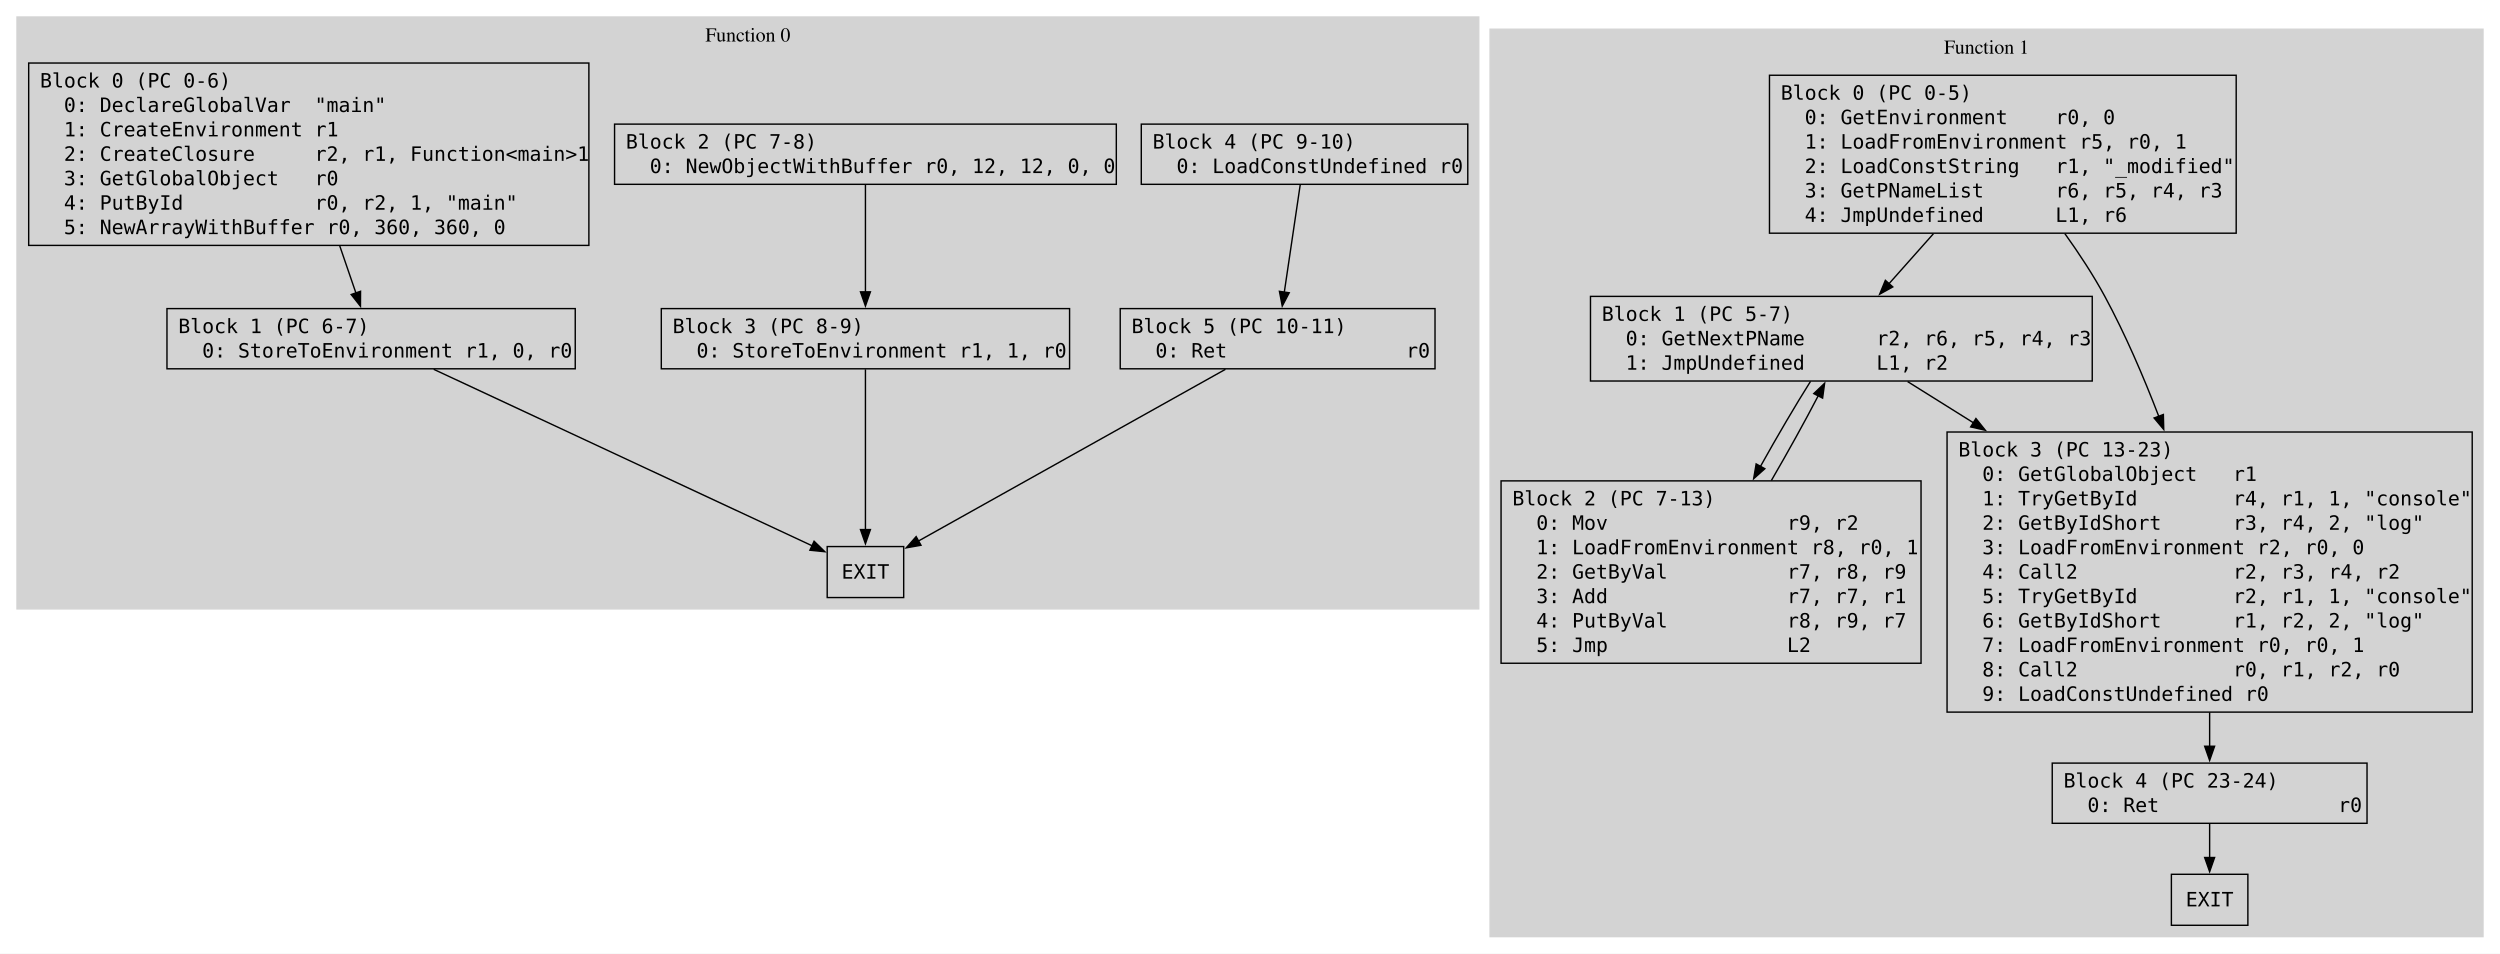
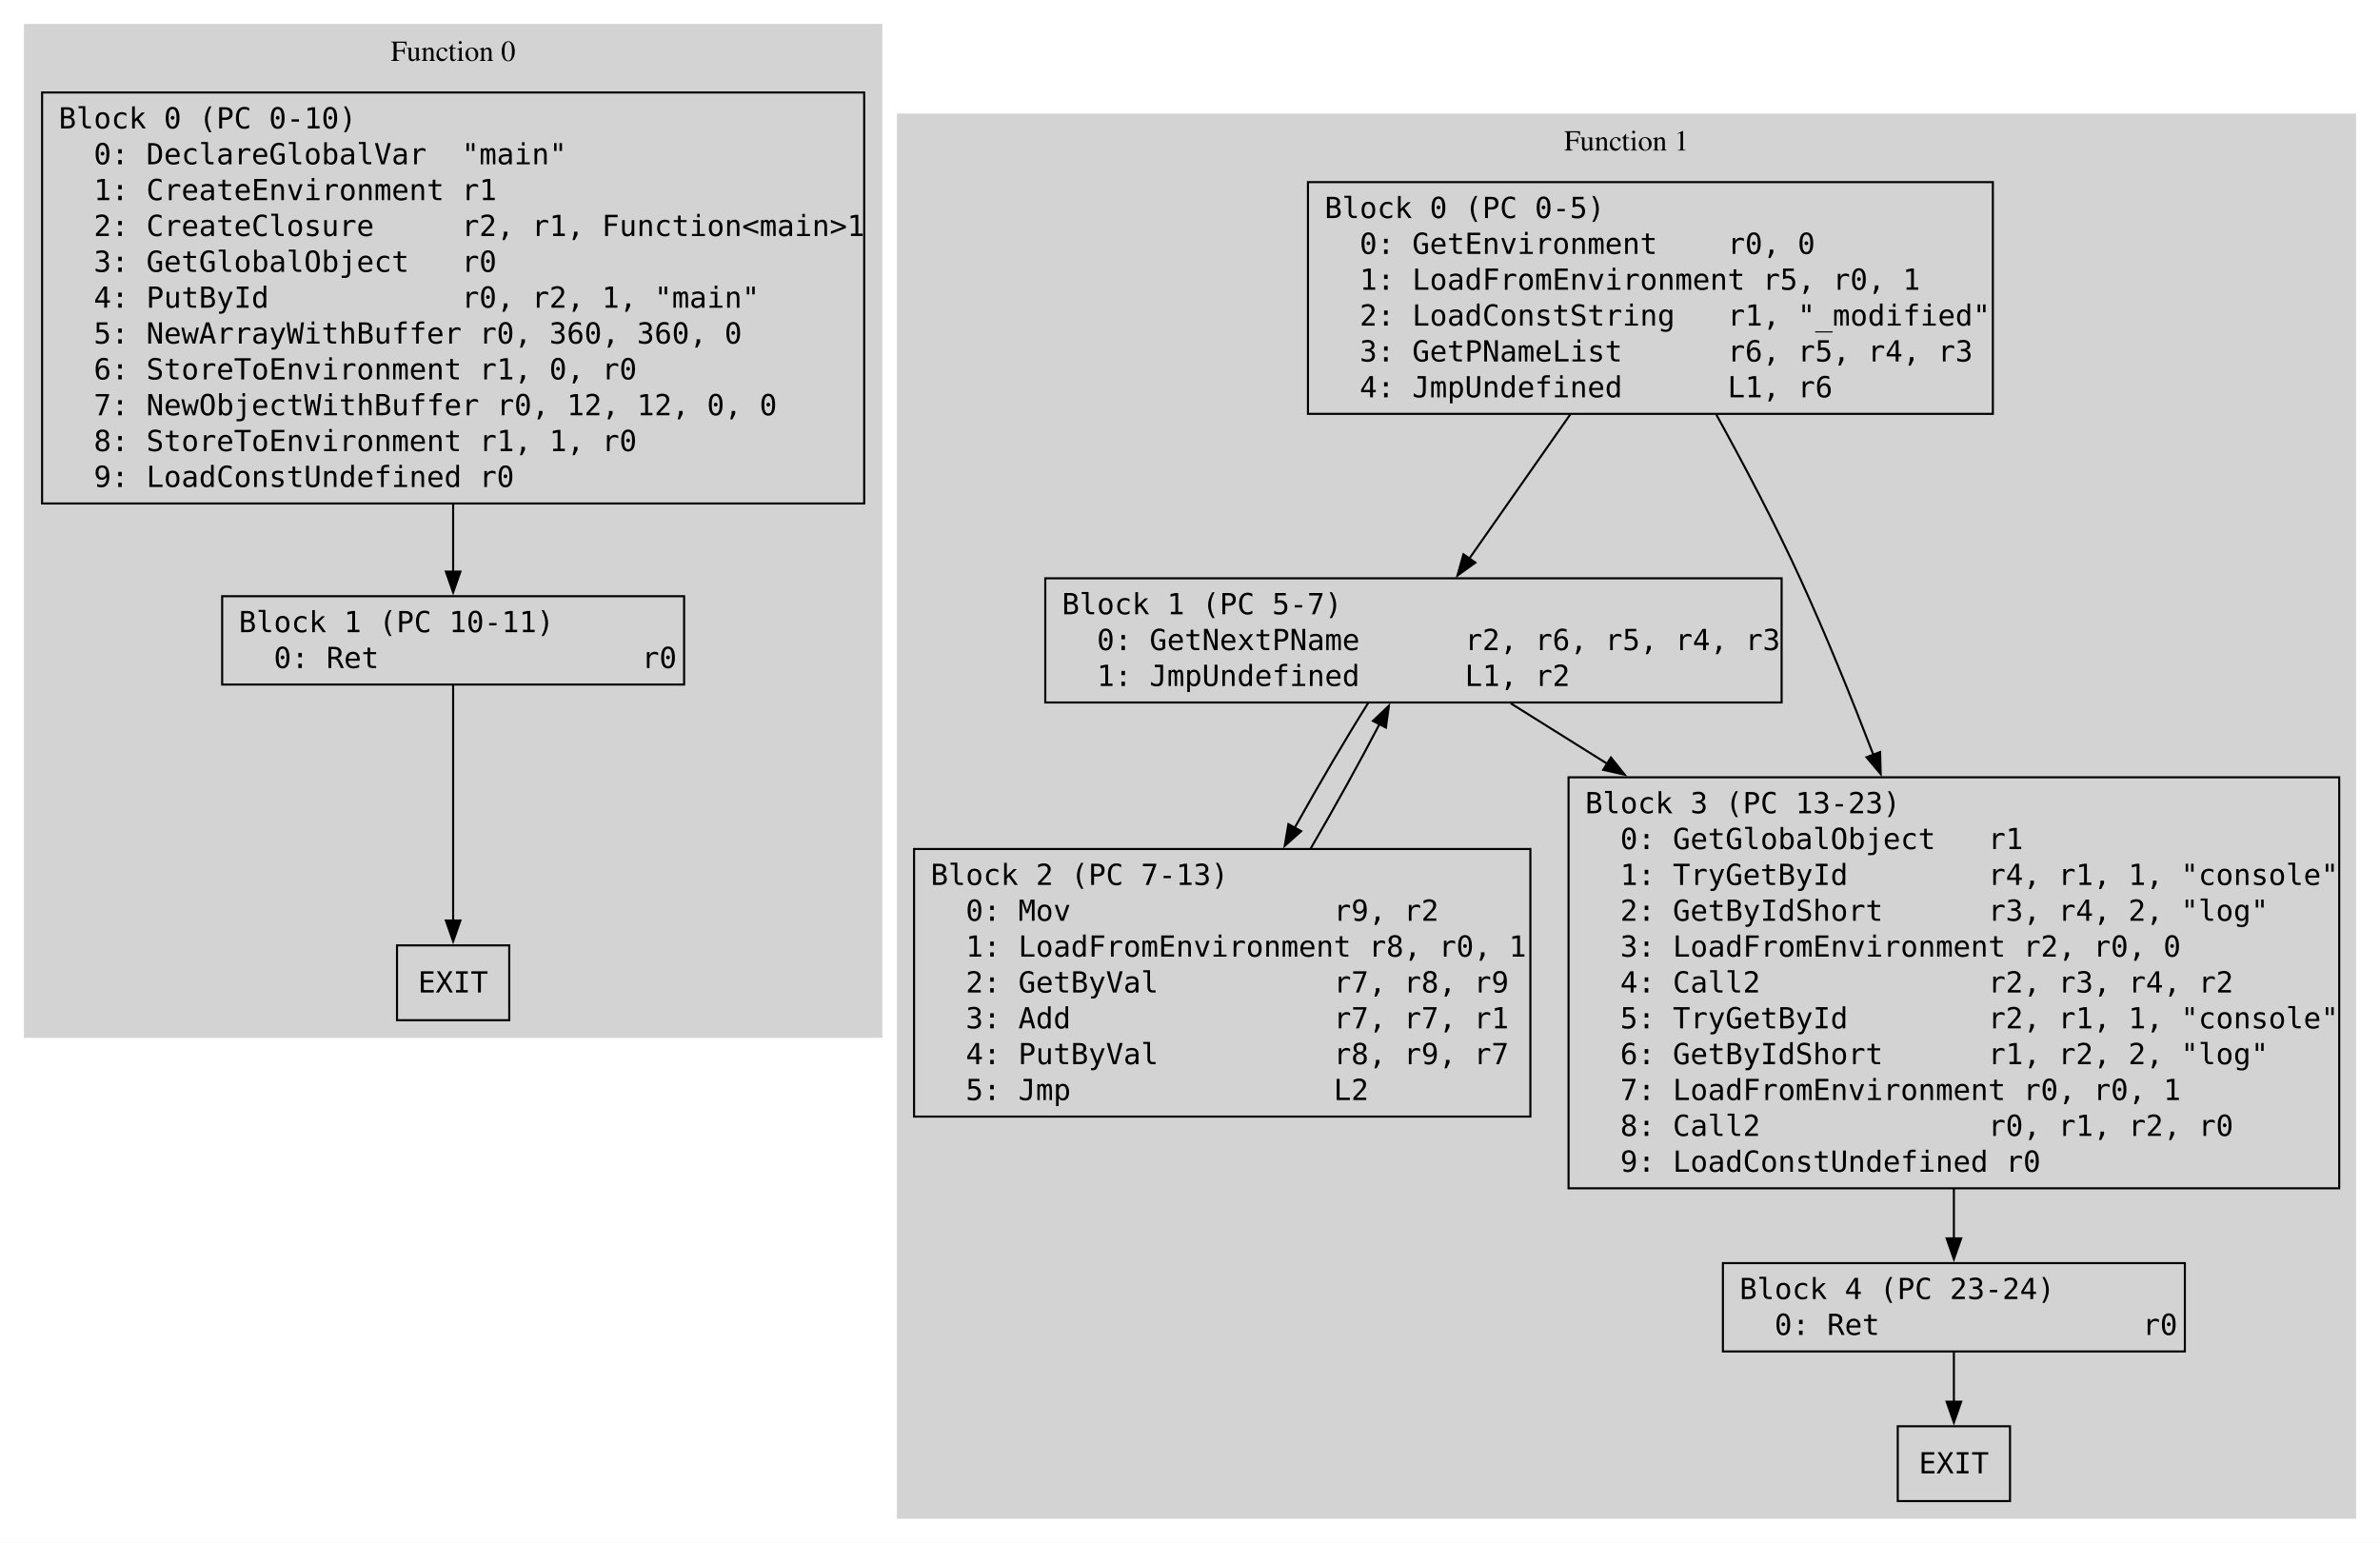
- <svg xmlns="http://www.w3.org/2000/svg" width="1765pt" height="673pt" viewBox="0.00 0.00 1765.00 673.00">
-   <g id="graph0" class="graph" transform="scale(1 1) rotate(0) translate(4 669.25)">
-     <polygon fill="white" stroke="none" points="-4,4 -4,-669.25 1761,-669.25 1761,4 -4,4" />
+ <svg xmlns="http://www.w3.org/2000/svg" width="1145pt" height="742pt" viewBox="0.00 0.00 1145.00 742.00">
+   <g id="graph0" class="graph" transform="scale(1 1) rotate(0) translate(4 738.25)">
+     <polygon fill="white" stroke="none" points="-4,4 -4,-738.25 1141,-738.25 1141,4 -4,4" />
    <g id="clust1" class="cluster">
-       <polygon fill="lightgrey" stroke="lightgrey" points="8,-239.38 8,-657.25 1040,-657.25 1040,-239.38 8,-239.38" />
-       <text xml:space="preserve" text-anchor="middle" x="524" y="-639.95" font-family="Times,serif" font-size="14.00">Function 0</text>
+       <polygon fill="lightgrey" stroke="lightgrey" points="8,-239.38 8,-726.25 420,-726.25 420,-239.38 8,-239.38" />
+       <text xml:space="preserve" text-anchor="middle" x="214" y="-708.95" font-family="Times,serif" font-size="14.00">Function 0</text>
    </g>
    <g id="clust2" class="cluster">
-       <polygon fill="lightgrey" stroke="lightgrey" points="1048,-8 1048,-648.62 1749,-648.62 1749,-8 1048,-8" />
-       <text xml:space="preserve" text-anchor="middle" x="1398.5" y="-631.33" font-family="Times,serif" font-size="14.00">Function 1</text>
+       <polygon fill="lightgrey" stroke="lightgrey" points="428,-8 428,-683.12 1129,-683.12 1129,-8 428,-8" />
+       <text xml:space="preserve" text-anchor="middle" x="778.5" y="-665.83" font-family="Times,serif" font-size="14.00">Function 1</text>
    </g>
    <g id="node1" class="node">
-       <polygon fill="none" stroke="black" points="411.75,-624.75 16.25,-624.75 16.25,-496 411.75,-496 411.75,-624.75" />
-       <text xml:space="preserve" text-anchor="start" x="24.25" y="-607.45" font-family="monospace" font-size="14.00">Block 0 (PC 0-6)</text>
-       <text xml:space="preserve" text-anchor="start" x="24.25" y="-590.2" font-family="monospace" font-size="14.00">  0: DeclareGlobalVar  "main"</text>
-       <text xml:space="preserve" text-anchor="start" x="24.25" y="-572.95" font-family="monospace" font-size="14.00">  1: CreateEnvironment r1</text>
-       <text xml:space="preserve" text-anchor="start" x="24.25" y="-555.7" font-family="monospace" font-size="14.00">  2: CreateClosure     r2, r1, Function&lt;main&gt;1</text>
-       <text xml:space="preserve" text-anchor="start" x="24.25" y="-538.45" font-family="monospace" font-size="14.00">  3: GetGlobalObject   r0</text>
-       <text xml:space="preserve" text-anchor="start" x="24.25" y="-521.2" font-family="monospace" font-size="14.00">  4: PutById           r0, r2, 1, "main"</text>
-       <text xml:space="preserve" text-anchor="start" x="24.25" y="-503.95" font-family="monospace" font-size="14.00">  5: NewArrayWithBuffer r0, 360, 360, 0</text>
+       <polygon fill="none" stroke="black" points="411.75,-693.75 16.25,-693.75 16.25,-496 411.75,-496 411.75,-693.75" />
+       <text xml:space="preserve" text-anchor="start" x="24.25" y="-676.45" font-family="monospace" font-size="14.00">Block 0 (PC 0-10)</text>
+       <text xml:space="preserve" text-anchor="start" x="24.25" y="-659.2" font-family="monospace" font-size="14.00">  0: DeclareGlobalVar  "main"</text>
+       <text xml:space="preserve" text-anchor="start" x="24.25" y="-641.95" font-family="monospace" font-size="14.00">  1: CreateEnvironment r1</text>
+       <text xml:space="preserve" text-anchor="start" x="24.25" y="-624.7" font-family="monospace" font-size="14.00">  2: CreateClosure     r2, r1, Function&lt;main&gt;1</text>
+       <text xml:space="preserve" text-anchor="start" x="24.25" y="-607.45" font-family="monospace" font-size="14.00">  3: GetGlobalObject   r0</text>
+       <text xml:space="preserve" text-anchor="start" x="24.25" y="-590.2" font-family="monospace" font-size="14.00">  4: PutById           r0, r2, 1, "main"</text>
+       <text xml:space="preserve" text-anchor="start" x="24.25" y="-572.95" font-family="monospace" font-size="14.00">  5: NewArrayWithBuffer r0, 360, 360, 0</text>
+       <text xml:space="preserve" text-anchor="start" x="24.25" y="-555.7" font-family="monospace" font-size="14.00">  6: StoreToEnvironment r1, 0, r0</text>
+       <text xml:space="preserve" text-anchor="start" x="24.25" y="-538.45" font-family="monospace" font-size="14.00">  7: NewObjectWithBuffer r0, 12, 12, 0, 0</text>
+       <text xml:space="preserve" text-anchor="start" x="24.25" y="-521.2" font-family="monospace" font-size="14.00">  8: StoreToEnvironment r1, 1, r0</text>
+       <text xml:space="preserve" text-anchor="start" x="24.25" y="-503.95" font-family="monospace" font-size="14.00">  9: LoadConstUndefined r0</text>
    </g>
    <g id="node2" class="node">
-       <polygon fill="none" stroke="black" points="402.12,-451.38 113.88,-451.38 113.88,-408.88 402.12,-408.88 402.12,-451.38" />
-       <text xml:space="preserve" text-anchor="start" x="121.88" y="-434.07" font-family="monospace" font-size="14.00">Block 1 (PC 6-7)</text>
-       <text xml:space="preserve" text-anchor="start" x="121.88" y="-416.82" font-family="monospace" font-size="14.00">  0: StoreToEnvironment r1, 0, r0</text>
+       <polygon fill="none" stroke="black" points="325.12,-451.38 102.88,-451.38 102.88,-408.88 325.12,-408.88 325.12,-451.38" />
+       <text xml:space="preserve" text-anchor="start" x="110.88" y="-434.07" font-family="monospace" font-size="14.00">Block 1 (PC 10-11)</text>
+       <text xml:space="preserve" text-anchor="start" x="110.88" y="-416.82" font-family="monospace" font-size="14.00">  0: Ret               r0</text>
    </g>
    <g id="edge1" class="edge">
-       <path fill="none" stroke="black" d="M235.87,-495.63C239.85,-484.02 243.84,-472.41 247.31,-462.29" />
-       <polygon fill="black" stroke="black" points="250.55,-463.62 250.49,-453.02 243.93,-461.34 250.55,-463.62" />
+       <path fill="none" stroke="black" d="M214,-495.92C214,-484.18 214,-472.92 214,-463.18" />
+       <polygon fill="black" stroke="black" points="217.5,-463.24 214,-453.24 210.5,-463.24 217.5,-463.24" />
+     </g>
+     <g id="node3" class="node">
+       <polygon fill="none" stroke="black" points="241,-283.38 187,-283.38 187,-247.38 241,-247.38 241,-283.38" />
+       <text xml:space="preserve" text-anchor="middle" x="214" y="-260.7" font-family="monospace" font-size="14.00">EXIT</text>
+     </g>
+     <g id="edge2" class="edge">
+       <path fill="none" stroke="black" d="M214,-408.51C214,-379.84 214,-327.8 214,-295.27" />
+       <polygon fill="black" stroke="black" points="217.5,-295.36 214,-285.36 210.5,-295.36 217.5,-295.36" />
+     </g>
+     <g id="node4" class="node">
+       <polygon fill="none" stroke="black" points="954.75,-650.62 625.25,-650.62 625.25,-539.12 954.75,-539.12 954.75,-650.62" />
+       <text xml:space="preserve" text-anchor="start" x="633.25" y="-633.33" font-family="monospace" font-size="14.00">Block 0 (PC 0-5)</text>
+       <text xml:space="preserve" text-anchor="start" x="633.25" y="-616.08" font-family="monospace" font-size="14.00">  0: GetEnvironment    r0, 0</text>
+       <text xml:space="preserve" text-anchor="start" x="633.25" y="-598.83" font-family="monospace" font-size="14.00">  1: LoadFromEnvironment r5, r0, 1</text>
+       <text xml:space="preserve" text-anchor="start" x="633.25" y="-581.58" font-family="monospace" font-size="14.00">  2: LoadConstString   r1, "_modified"</text>
+       <text xml:space="preserve" text-anchor="start" x="633.25" y="-564.33" font-family="monospace" font-size="14.00">  3: GetPNameList      r6, r5, r4, r3</text>
+       <text xml:space="preserve" text-anchor="start" x="633.25" y="-547.08" font-family="monospace" font-size="14.00">  4: JmpUndefined      L1, r6</text>
+     </g>
+     <g id="node5" class="node">
+       <polygon fill="none" stroke="black" points="853.12,-460 498.88,-460 498.88,-400.25 853.12,-400.25 853.12,-460" />
+       <text xml:space="preserve" text-anchor="start" x="506.88" y="-442.7" font-family="monospace" font-size="14.00">Block 1 (PC 5-7)</text>
+       <text xml:space="preserve" text-anchor="start" x="506.88" y="-425.45" font-family="monospace" font-size="14.00">  0: GetNextPName      r2, r6, r5, r4, r3</text>
+       <text xml:space="preserve" text-anchor="start" x="506.88" y="-408.2" font-family="monospace" font-size="14.00">  1: JmpUndefined      L1, r2</text>
+     </g>
+     <g id="edge4" class="edge">
+       <path fill="none" stroke="black" d="M751.4,-538.78C735.46,-516.01 717.35,-490.16 702.89,-469.51" />
+       <polygon fill="black" stroke="black" points="705.78,-467.54 697.18,-461.36 700.05,-471.55 705.78,-467.54" />
    </g>
    <g id="node7" class="node">
-       <polygon fill="none" stroke="black" points="634,-283.38 580,-283.38 580,-247.38 634,-247.38 634,-283.38" />
-       <text xml:space="preserve" text-anchor="middle" x="607" y="-260.7" font-family="monospace" font-size="14.00">EXIT</text>
-     </g>
-     <g id="edge2" class="edge">
-       <path fill="none" stroke="black" d="M302.2,-408.51C371.53,-376.18 504.6,-314.13 569.52,-283.85" />
-       <polygon fill="black" stroke="black" points="570.75,-287.14 578.34,-279.74 567.79,-280.8 570.75,-287.14" />
-     </g>
-     <g id="node3" class="node">
-       <polygon fill="none" stroke="black" points="784.12,-581.62 429.88,-581.62 429.88,-539.12 784.12,-539.12 784.12,-581.62" />
-       <text xml:space="preserve" text-anchor="start" x="437.88" y="-564.33" font-family="monospace" font-size="14.00">Block 2 (PC 7-8)</text>
-       <text xml:space="preserve" text-anchor="start" x="437.88" y="-547.08" font-family="monospace" font-size="14.00">  0: NewObjectWithBuffer r0, 12, 12, 0, 0</text>
-     </g>
-     <g id="node4" class="node">
-       <polygon fill="none" stroke="black" points="751.12,-451.38 462.88,-451.38 462.88,-408.88 751.12,-408.88 751.12,-451.38" />
-       <text xml:space="preserve" text-anchor="start" x="470.88" y="-434.07" font-family="monospace" font-size="14.00">Block 3 (PC 8-9)</text>
-       <text xml:space="preserve" text-anchor="start" x="470.88" y="-416.82" font-family="monospace" font-size="14.00">  0: StoreToEnvironment r1, 1, r0</text>
+       <polygon fill="none" stroke="black" points="1121.38,-364.25 750.62,-364.25 750.62,-166.5 1121.38,-166.5 1121.38,-364.25" />
+       <text xml:space="preserve" text-anchor="start" x="758.62" y="-346.95" font-family="monospace" font-size="14.00">Block 3 (PC 13-23)</text>
+       <text xml:space="preserve" text-anchor="start" x="758.62" y="-329.7" font-family="monospace" font-size="14.00">  0: GetGlobalObject   r1</text>
+       <text xml:space="preserve" text-anchor="start" x="758.62" y="-312.45" font-family="monospace" font-size="14.00">  1: TryGetById        r4, r1, 1, "console"</text>
+       <text xml:space="preserve" text-anchor="start" x="758.62" y="-295.2" font-family="monospace" font-size="14.00">  2: GetByIdShort      r3, r4, 2, "log"</text>
+       <text xml:space="preserve" text-anchor="start" x="758.62" y="-277.95" font-family="monospace" font-size="14.00">  3: LoadFromEnvironment r2, r0, 0</text>
+       <text xml:space="preserve" text-anchor="start" x="758.62" y="-260.7" font-family="monospace" font-size="14.00">  4: Call2             r2, r3, r4, r2</text>
+       <text xml:space="preserve" text-anchor="start" x="758.62" y="-243.45" font-family="monospace" font-size="14.00">  5: TryGetById        r2, r1, 1, "console"</text>
+       <text xml:space="preserve" text-anchor="start" x="758.62" y="-226.2" font-family="monospace" font-size="14.00">  6: GetByIdShort      r1, r2, 2, "log"</text>
+       <text xml:space="preserve" text-anchor="start" x="758.62" y="-208.95" font-family="monospace" font-size="14.00">  7: LoadFromEnvironment r0, r0, 1</text>
+       <text xml:space="preserve" text-anchor="start" x="758.62" y="-191.7" font-family="monospace" font-size="14.00">  8: Call2             r0, r1, r2, r0</text>
+       <text xml:space="preserve" text-anchor="start" x="758.62" y="-174.45" font-family="monospace" font-size="14.00">  9: LoadConstUndefined r0</text>
    </g>
    <g id="edge3" class="edge">
-       <path fill="none" stroke="black" d="M607,-538.77C607,-518.3 607,-486.62 607,-462.92" />
-       <polygon fill="black" stroke="black" points="610.5,-463.19 607,-453.19 603.5,-463.19 610.5,-463.19" />
-     </g>
-     <g id="edge4" class="edge">
-       <path fill="none" stroke="black" d="M607,-408.51C607,-379.84 607,-327.8 607,-295.27" />
-       <polygon fill="black" stroke="black" points="610.5,-295.36 607,-285.36 603.5,-295.36 610.5,-295.36" />
-     </g>
-     <g id="node5" class="node">
-       <polygon fill="none" stroke="black" points="1032.25,-581.62 801.75,-581.62 801.75,-539.12 1032.25,-539.12 1032.25,-581.62" />
-       <text xml:space="preserve" text-anchor="start" x="809.75" y="-564.33" font-family="monospace" font-size="14.00">Block 4 (PC 9-10)</text>
-       <text xml:space="preserve" text-anchor="start" x="809.75" y="-547.08" font-family="monospace" font-size="14.00">  0: LoadConstUndefined r0</text>
+       <path fill="none" stroke="black" d="M821.75,-538.67C834.93,-514.83 849.92,-486.4 862,-460 874.42,-432.87 886.55,-403.01 897.29,-375.02" />
+       <polygon fill="black" stroke="black" points="900.51,-376.4 900.79,-365.81 893.96,-373.91 900.51,-376.4" />
    </g>
    <g id="node6" class="node">
-       <polygon fill="none" stroke="black" points="1009.12,-451.38 786.88,-451.38 786.88,-408.88 1009.12,-408.88 1009.12,-451.38" />
-       <text xml:space="preserve" text-anchor="start" x="794.88" y="-434.07" font-family="monospace" font-size="14.00">Block 5 (PC 10-11)</text>
-       <text xml:space="preserve" text-anchor="start" x="794.88" y="-416.82" font-family="monospace" font-size="14.00">  0: Ret               r0</text>
+       <polygon fill="none" stroke="black" points="732.25,-329.75 435.75,-329.75 435.75,-201 732.25,-201 732.25,-329.75" />
+       <text xml:space="preserve" text-anchor="start" x="443.75" y="-312.45" font-family="monospace" font-size="14.00">Block 2 (PC 7-13)</text>
+       <text xml:space="preserve" text-anchor="start" x="443.75" y="-295.2" font-family="monospace" font-size="14.00">  0: Mov               r9, r2</text>
+       <text xml:space="preserve" text-anchor="start" x="443.75" y="-277.95" font-family="monospace" font-size="14.00">  1: LoadFromEnvironment r8, r0, 1</text>
+       <text xml:space="preserve" text-anchor="start" x="443.75" y="-260.7" font-family="monospace" font-size="14.00">  2: GetByVal          r7, r8, r9</text>
+       <text xml:space="preserve" text-anchor="start" x="443.75" y="-243.45" font-family="monospace" font-size="14.00">  3: Add               r7, r7, r1</text>
+       <text xml:space="preserve" text-anchor="start" x="443.75" y="-226.2" font-family="monospace" font-size="14.00">  4: PutByVal          r8, r9, r7</text>
+       <text xml:space="preserve" text-anchor="start" x="443.75" y="-208.95" font-family="monospace" font-size="14.00">  5: Jmp               L2</text>
+     </g>
+     <g id="edge6" class="edge">
+       <path fill="none" stroke="black" d="M654.24,-400.03C643.64,-383.22 630.75,-361.24 618.89,-339.98" />
+       <polygon fill="black" stroke="black" points="621.97,-338.33 614.07,-331.28 615.85,-341.72 621.97,-338.33" />
    </g>
    <g id="edge5" class="edge">
-       <path fill="none" stroke="black" d="M913.95,-538.77C910.91,-518.3 906.22,-486.62 902.71,-462.92" />
-       <polygon fill="black" stroke="black" points="906.19,-462.56 901.27,-453.18 899.27,-463.58 906.19,-462.56" />
+       <path fill="none" stroke="black" d="M722.78,-399.84C736.6,-391.19 752.58,-381.19 769.45,-370.63" />
+       <polygon fill="black" stroke="black" points="771.01,-373.78 777.63,-365.51 767.29,-367.85 771.01,-373.78" />
    </g>
-     <g id="edge6" class="edge">
-       <path fill="none" stroke="black" d="M861.14,-408.51C805.43,-377.35 700.32,-318.57 644.33,-287.25" />
-       <polygon fill="black" stroke="black" points="646.22,-284.3 635.79,-282.47 642.8,-290.41 646.22,-284.3" />
+     <g id="edge7" class="edge">
+       <path fill="none" stroke="black" d="M626.55,-329.96C638.31,-350.18 650.37,-371.95 659.71,-389.92" />
+       <polygon fill="black" stroke="black" points="656.52,-391.37 664.18,-398.68 662.75,-388.18 656.52,-391.37" />
    </g>
    <g id="node8" class="node">
-       <polygon fill="none" stroke="black" points="1574.75,-616.12 1245.25,-616.12 1245.25,-504.62 1574.75,-504.62 1574.75,-616.12" />
-       <text xml:space="preserve" text-anchor="start" x="1253.25" y="-598.83" font-family="monospace" font-size="14.00">Block 0 (PC 0-5)</text>
-       <text xml:space="preserve" text-anchor="start" x="1253.25" y="-581.58" font-family="monospace" font-size="14.00">  0: GetEnvironment    r0, 0</text>
-       <text xml:space="preserve" text-anchor="start" x="1253.25" y="-564.33" font-family="monospace" font-size="14.00">  1: LoadFromEnvironment r5, r0, 1</text>
-       <text xml:space="preserve" text-anchor="start" x="1253.25" y="-547.08" font-family="monospace" font-size="14.00">  2: LoadConstString   r1, "_modified"</text>
-       <text xml:space="preserve" text-anchor="start" x="1253.25" y="-529.83" font-family="monospace" font-size="14.00">  3: GetPNameList      r6, r5, r4, r3</text>
-       <text xml:space="preserve" text-anchor="start" x="1253.25" y="-512.58" font-family="monospace" font-size="14.00">  4: JmpUndefined      L1, r6</text>
+       <polygon fill="none" stroke="black" points="1047.12,-130.5 824.88,-130.5 824.88,-88 1047.12,-88 1047.12,-130.5" />
+       <text xml:space="preserve" text-anchor="start" x="832.88" y="-113.2" font-family="monospace" font-size="14.00">Block 4 (PC 23-24)</text>
+       <text xml:space="preserve" text-anchor="start" x="832.88" y="-95.95" font-family="monospace" font-size="14.00">  0: Ret               r0</text>
+     </g>
+     <g id="edge8" class="edge">
+       <path fill="none" stroke="black" d="M936,-166.33C936,-157.81 936,-149.66 936,-142.34" />
+       <polygon fill="black" stroke="black" points="939.5,-142.41 936,-132.41 932.5,-142.41 939.5,-142.41" />
    </g>
    <g id="node9" class="node">
-       <polygon fill="none" stroke="black" points="1473.12,-460 1118.88,-460 1118.88,-400.25 1473.12,-400.25 1473.12,-460" />
-       <text xml:space="preserve" text-anchor="start" x="1126.88" y="-442.7" font-family="monospace" font-size="14.00">Block 1 (PC 5-7)</text>
-       <text xml:space="preserve" text-anchor="start" x="1126.88" y="-425.45" font-family="monospace" font-size="14.00">  0: GetNextPName      r2, r6, r5, r4, r3</text>
-       <text xml:space="preserve" text-anchor="start" x="1126.88" y="-408.2" font-family="monospace" font-size="14.00">  1: JmpUndefined      L1, r2</text>
-     </g>
-     <g id="edge8" class="edge">
-       <path fill="none" stroke="black" d="M1360.99,-504.24C1350.42,-492.35 1339.48,-480.04 1329.65,-468.98" />
-       <polygon fill="black" stroke="black" points="1332.3,-466.7 1323.04,-461.55 1327.07,-471.35 1332.3,-466.7" />
-     </g>
-     <g id="node11" class="node">
-       <polygon fill="none" stroke="black" points="1741.38,-364.25 1370.62,-364.25 1370.62,-166.5 1741.38,-166.5 1741.38,-364.25" />
-       <text xml:space="preserve" text-anchor="start" x="1378.62" y="-346.95" font-family="monospace" font-size="14.00">Block 3 (PC 13-23)</text>
-       <text xml:space="preserve" text-anchor="start" x="1378.62" y="-329.7" font-family="monospace" font-size="14.00">  0: GetGlobalObject   r1</text>
-       <text xml:space="preserve" text-anchor="start" x="1378.62" y="-312.45" font-family="monospace" font-size="14.00">  1: TryGetById        r4, r1, 1, "console"</text>
-       <text xml:space="preserve" text-anchor="start" x="1378.62" y="-295.2" font-family="monospace" font-size="14.00">  2: GetByIdShort      r3, r4, 2, "log"</text>
-       <text xml:space="preserve" text-anchor="start" x="1378.62" y="-277.95" font-family="monospace" font-size="14.00">  3: LoadFromEnvironment r2, r0, 0</text>
-       <text xml:space="preserve" text-anchor="start" x="1378.62" y="-260.7" font-family="monospace" font-size="14.00">  4: Call2             r2, r3, r4, r2</text>
-       <text xml:space="preserve" text-anchor="start" x="1378.62" y="-243.45" font-family="monospace" font-size="14.00">  5: TryGetById        r2, r1, 1, "console"</text>
-       <text xml:space="preserve" text-anchor="start" x="1378.62" y="-226.2" font-family="monospace" font-size="14.00">  6: GetByIdShort      r1, r2, 2, "log"</text>
-       <text xml:space="preserve" text-anchor="start" x="1378.62" y="-208.95" font-family="monospace" font-size="14.00">  7: LoadFromEnvironment r0, r0, 1</text>
-       <text xml:space="preserve" text-anchor="start" x="1378.62" y="-191.7" font-family="monospace" font-size="14.00">  8: Call2             r0, r1, r2, r0</text>
-       <text xml:space="preserve" text-anchor="start" x="1378.62" y="-174.45" font-family="monospace" font-size="14.00">  9: LoadConstUndefined r0</text>
-     </g>
-     <g id="edge7" class="edge">
-       <path fill="none" stroke="black" d="M1453.8,-504.3C1463.82,-490.32 1473.89,-474.99 1482,-460 1496.35,-433.48 1509.24,-403.57 1520.08,-375.34" />
-       <polygon fill="black" stroke="black" points="1523.34,-376.62 1523.6,-366.03 1516.79,-374.15 1523.34,-376.62" />
-     </g>
-     <g id="node10" class="node">
-       <polygon fill="none" stroke="black" points="1352.25,-329.75 1055.75,-329.75 1055.75,-201 1352.25,-201 1352.25,-329.75" />
-       <text xml:space="preserve" text-anchor="start" x="1063.75" y="-312.45" font-family="monospace" font-size="14.00">Block 2 (PC 7-13)</text>
-       <text xml:space="preserve" text-anchor="start" x="1063.75" y="-295.2" font-family="monospace" font-size="14.00">  0: Mov               r9, r2</text>
-       <text xml:space="preserve" text-anchor="start" x="1063.75" y="-277.95" font-family="monospace" font-size="14.00">  1: LoadFromEnvironment r8, r0, 1</text>
-       <text xml:space="preserve" text-anchor="start" x="1063.75" y="-260.7" font-family="monospace" font-size="14.00">  2: GetByVal          r7, r8, r9</text>
-       <text xml:space="preserve" text-anchor="start" x="1063.75" y="-243.45" font-family="monospace" font-size="14.00">  3: Add               r7, r7, r1</text>
-       <text xml:space="preserve" text-anchor="start" x="1063.75" y="-226.2" font-family="monospace" font-size="14.00">  4: PutByVal          r8, r9, r7</text>
-       <text xml:space="preserve" text-anchor="start" x="1063.75" y="-208.95" font-family="monospace" font-size="14.00">  5: Jmp               L2</text>
-     </g>
-     <g id="edge10" class="edge">
-       <path fill="none" stroke="black" d="M1274.24,-400.03C1263.64,-383.22 1250.75,-361.24 1238.89,-339.98" />
-       <polygon fill="black" stroke="black" points="1241.97,-338.33 1234.07,-331.28 1235.85,-341.72 1241.97,-338.33" />
+       <polygon fill="none" stroke="black" points="963,-52 909,-52 909,-16 963,-16 963,-52" />
+       <text xml:space="preserve" text-anchor="middle" x="936" y="-29.32" font-family="monospace" font-size="14.00">EXIT</text>
    </g>
    <g id="edge9" class="edge">
-       <path fill="none" stroke="black" d="M1342.78,-399.84C1356.6,-391.19 1372.58,-381.19 1389.45,-370.63" />
-       <polygon fill="black" stroke="black" points="1391.01,-373.78 1397.63,-365.51 1387.29,-367.85 1391.01,-373.78" />
-     </g>
-     <g id="edge11" class="edge">
-       <path fill="none" stroke="black" d="M1246.55,-329.96C1258.31,-350.18 1270.37,-371.95 1279.71,-389.92" />
-       <polygon fill="black" stroke="black" points="1276.52,-391.37 1284.18,-398.68 1282.75,-388.18 1276.52,-391.37" />
-     </g>
-     <g id="node12" class="node">
-       <polygon fill="none" stroke="black" points="1667.12,-130.5 1444.88,-130.5 1444.88,-88 1667.12,-88 1667.12,-130.5" />
-       <text xml:space="preserve" text-anchor="start" x="1452.88" y="-113.2" font-family="monospace" font-size="14.00">Block 4 (PC 23-24)</text>
-       <text xml:space="preserve" text-anchor="start" x="1452.88" y="-95.95" font-family="monospace" font-size="14.00">  0: Ret               r0</text>
-     </g>
-     <g id="edge12" class="edge">
-       <path fill="none" stroke="black" d="M1556,-166.33C1556,-157.81 1556,-149.66 1556,-142.34" />
-       <polygon fill="black" stroke="black" points="1559.5,-142.41 1556,-132.41 1552.5,-142.41 1559.5,-142.41" />
-     </g>
-     <g id="node13" class="node">
-       <polygon fill="none" stroke="black" points="1583,-52 1529,-52 1529,-16 1583,-16 1583,-52" />
-       <text xml:space="preserve" text-anchor="middle" x="1556" y="-29.32" font-family="monospace" font-size="14.00">EXIT</text>
-     </g>
-     <g id="edge13" class="edge">
-       <path fill="none" stroke="black" d="M1556,-87.85C1556,-80.34 1556,-71.69 1556,-63.59" />
-       <polygon fill="black" stroke="black" points="1559.5,-63.83 1556,-53.83 1552.5,-63.83 1559.5,-63.83" />
+       <path fill="none" stroke="black" d="M936,-87.85C936,-80.34 936,-71.69 936,-63.59" />
+       <polygon fill="black" stroke="black" points="939.5,-63.83 936,-53.83 932.5,-63.83 939.5,-63.83" />
    </g>
  </g>
</svg>
